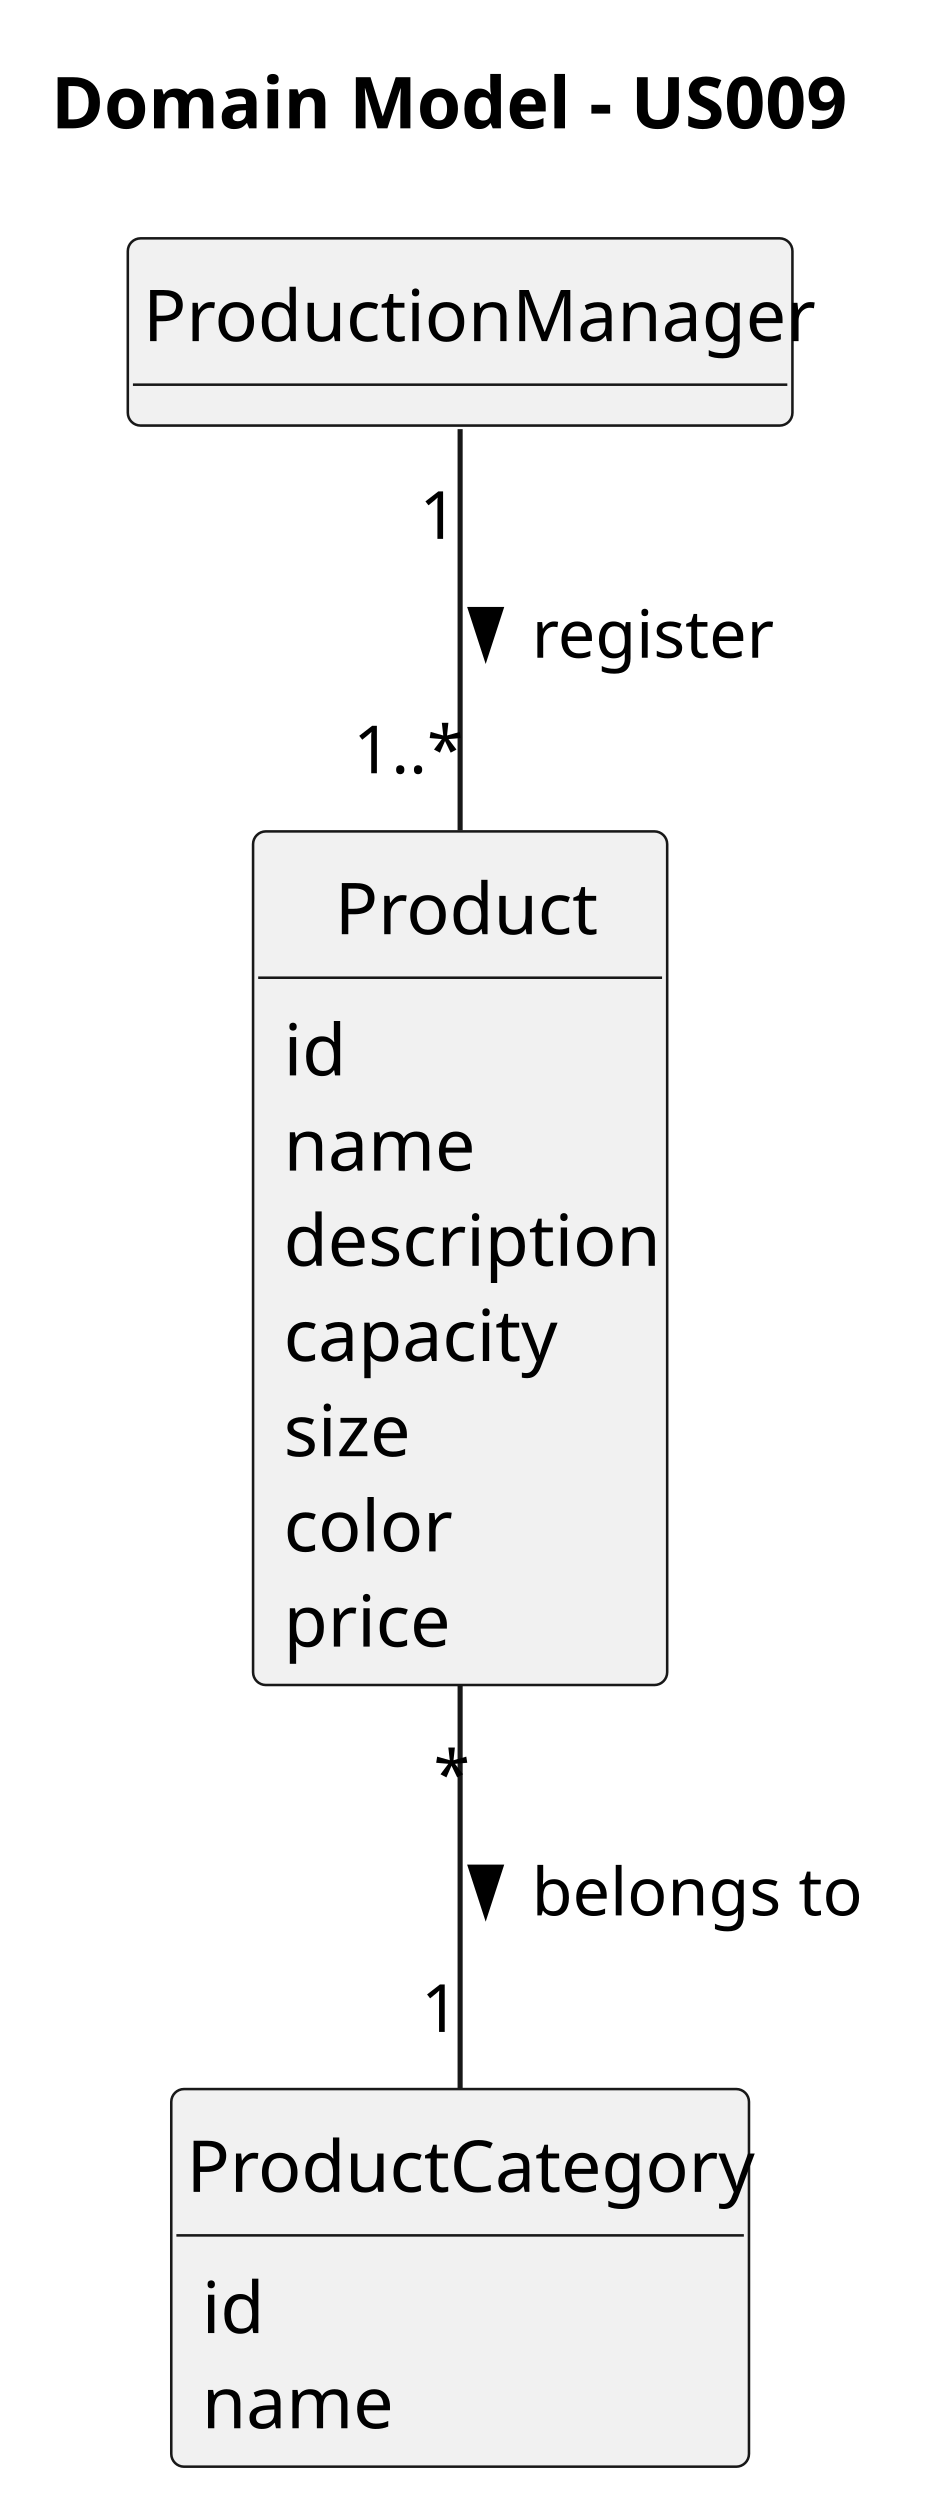
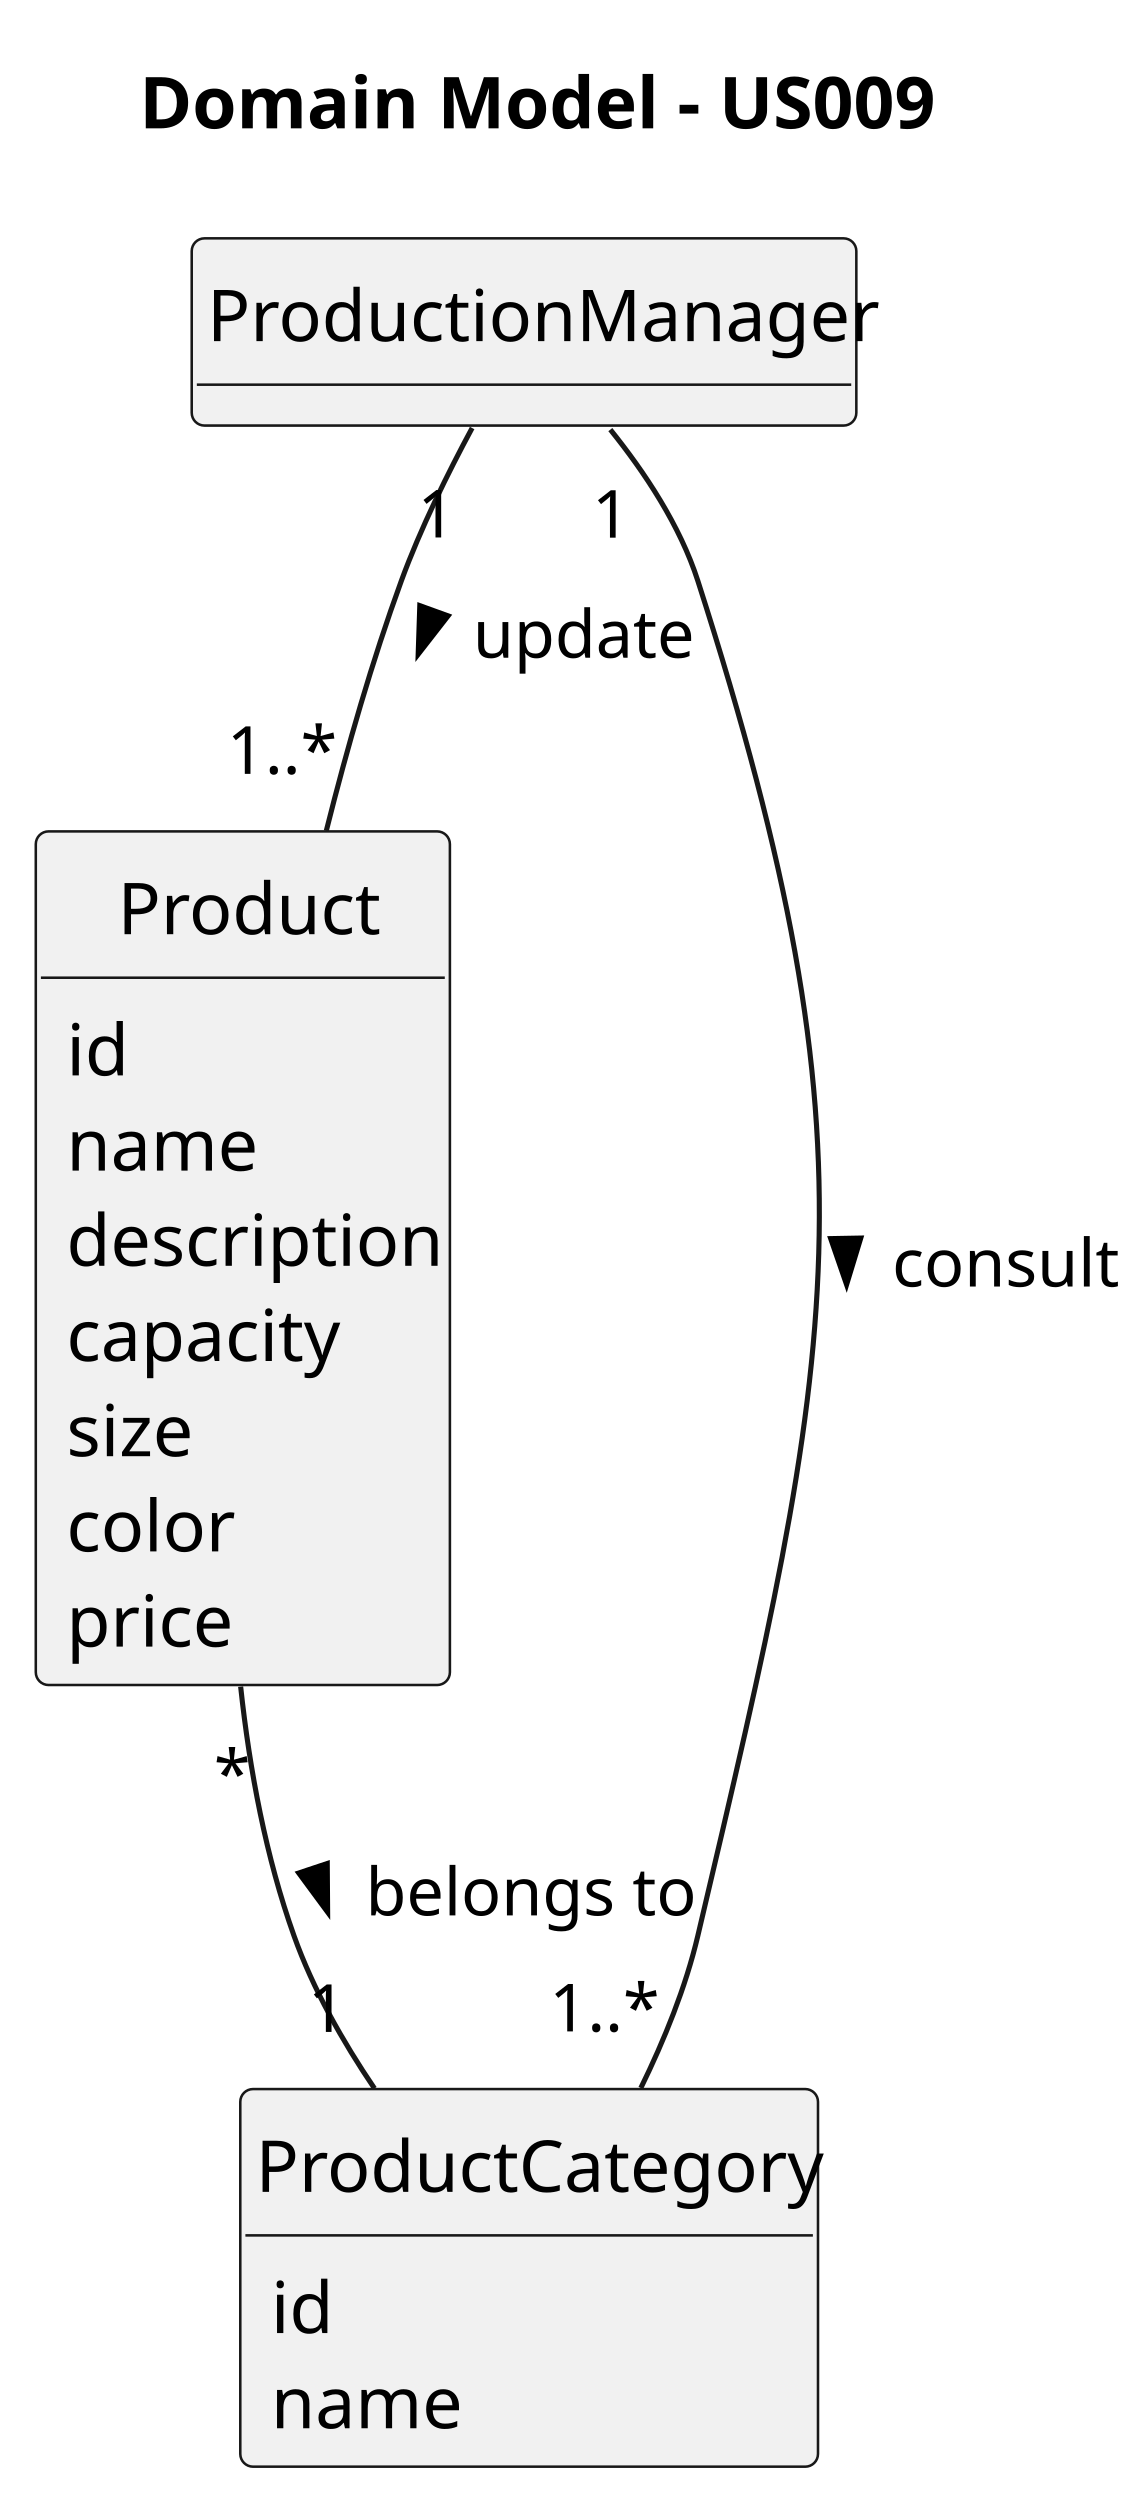
- <svg xmlns="http://www.w3.org/2000/svg" contentStyleType="text/css" height="489px" preserveAspectRatio="none" style="width:184px;height:489px;background:#FFFFFF;" version="1.1" viewBox="0 0 184 489" width="184px" zoomAndPan="magnify">
+ <svg xmlns="http://www.w3.org/2000/svg" contentStyleType="text/css" height="489px" preserveAspectRatio="none" style="width:224px;height:489px;background:#FFFFFF;" version="1.1" viewBox="0 0 224 489" width="224px" zoomAndPan="magnify">
  <defs />
  <g>
-     <text fill="#000000" font-family="sans-serif" font-size="14" font-weight="bold" lengthAdjust="spacing" textLength="156" x="10" y="25.107">Domain Model - US009</text>
+     <text fill="#000000" font-family="sans-serif" font-size="14" font-weight="bold" lengthAdjust="spacing" textLength="156" x="27.25" y="25.107">Domain Model - US009</text>
    <g id="elem_ProductionManager">
-       <rect codeLine="12" fill="#F1F1F1" height="36.621" id="ProductionManager" rx="2.5" ry="2.5" style="stroke:#181818;stroke-width:0.5;" width="130" x="25" y="46.621" />
-       <text fill="#000000" font-family="sans-serif" font-size="14" lengthAdjust="spacing" textLength="124" x="28" y="66.728">ProductionManager</text>
-       <line style="stroke:#181818;stroke-width:0.5;" x1="26" x2="154" y1="75.242" y2="75.242" />
+       <rect codeLine="12" fill="#F1F1F1" height="36.621" id="ProductionManager" rx="2.5" ry="2.5" style="stroke:#181818;stroke-width:0.5;" width="130" x="37.5" y="46.621" />
+       <text fill="#000000" font-family="sans-serif" font-size="14" lengthAdjust="spacing" textLength="124" x="40.5" y="66.728">ProductionManager</text>
+       <line style="stroke:#181818;stroke-width:0.5;" x1="38.5" x2="166.5" y1="75.242" y2="75.242" />
    </g>
    <g id="elem_Product">
-       <rect codeLine="15" fill="#F1F1F1" height="166.969" id="Product" rx="2.5" ry="2.5" style="stroke:#181818;stroke-width:0.5;" width="81" x="49.5" y="162.621" />
-       <text fill="#000000" font-family="sans-serif" font-size="14" lengthAdjust="spacing" textLength="49" x="65.5" y="182.728">Product</text>
-       <line style="stroke:#181818;stroke-width:0.5;" x1="50.5" x2="129.5" y1="191.242" y2="191.242" />
-       <text fill="#000000" font-family="sans-serif" font-size="14" lengthAdjust="spacing" textLength="11" x="55.5" y="210.35">id</text>
-       <text fill="#000000" font-family="sans-serif" font-size="14" lengthAdjust="spacing" textLength="35" x="55.5" y="228.971">name</text>
-       <text fill="#000000" font-family="sans-serif" font-size="14" lengthAdjust="spacing" textLength="69" x="55.5" y="247.592">description</text>
-       <text fill="#000000" font-family="sans-serif" font-size="14" lengthAdjust="spacing" textLength="52" x="55.5" y="266.213">capacity</text>
-       <text fill="#000000" font-family="sans-serif" font-size="14" lengthAdjust="spacing" textLength="24" x="55.5" y="284.834">size</text>
-       <text fill="#000000" font-family="sans-serif" font-size="14" lengthAdjust="spacing" textLength="31" x="55.5" y="303.455">color</text>
-       <text fill="#000000" font-family="sans-serif" font-size="14" lengthAdjust="spacing" textLength="31" x="55.5" y="322.076">price</text>
+       <rect codeLine="15" fill="#F1F1F1" height="166.969" id="Product" rx="2.5" ry="2.5" style="stroke:#181818;stroke-width:0.5;" width="81" x="7" y="162.621" />
+       <text fill="#000000" font-family="sans-serif" font-size="14" lengthAdjust="spacing" textLength="49" x="23" y="182.728">Product</text>
+       <line style="stroke:#181818;stroke-width:0.5;" x1="8" x2="87" y1="191.242" y2="191.242" />
+       <text fill="#000000" font-family="sans-serif" font-size="14" lengthAdjust="spacing" textLength="11" x="13" y="210.35">id</text>
+       <text fill="#000000" font-family="sans-serif" font-size="14" lengthAdjust="spacing" textLength="35" x="13" y="228.971">name</text>
+       <text fill="#000000" font-family="sans-serif" font-size="14" lengthAdjust="spacing" textLength="69" x="13" y="247.592">description</text>
+       <text fill="#000000" font-family="sans-serif" font-size="14" lengthAdjust="spacing" textLength="52" x="13" y="266.213">capacity</text>
+       <text fill="#000000" font-family="sans-serif" font-size="14" lengthAdjust="spacing" textLength="24" x="13" y="284.834">size</text>
+       <text fill="#000000" font-family="sans-serif" font-size="14" lengthAdjust="spacing" textLength="31" x="13" y="303.455">color</text>
+       <text fill="#000000" font-family="sans-serif" font-size="14" lengthAdjust="spacing" textLength="31" x="13" y="322.076">price</text>
    </g>
    <g id="elem_ProductCategory">
-       <rect codeLine="25" fill="#F1F1F1" height="73.863" id="ProductCategory" rx="2.5" ry="2.5" style="stroke:#181818;stroke-width:0.5;" width="113" x="33.5" y="408.621" />
-       <text fill="#000000" font-family="sans-serif" font-size="14" lengthAdjust="spacing" textLength="107" x="36.5" y="428.728">ProductCategory</text>
-       <line style="stroke:#181818;stroke-width:0.5;" x1="34.5" x2="145.5" y1="437.242" y2="437.242" />
-       <text fill="#000000" font-family="sans-serif" font-size="14" lengthAdjust="spacing" textLength="11" x="39.5" y="456.35">id</text>
-       <text fill="#000000" font-family="sans-serif" font-size="14" lengthAdjust="spacing" textLength="35" x="39.5" y="474.971">name</text>
+       <rect codeLine="25" fill="#F1F1F1" height="73.863" id="ProductCategory" rx="2.5" ry="2.5" style="stroke:#181818;stroke-width:0.5;" width="113" x="47" y="408.621" />
+       <text fill="#000000" font-family="sans-serif" font-size="14" lengthAdjust="spacing" textLength="107" x="50" y="428.728">ProductCategory</text>
+       <line style="stroke:#181818;stroke-width:0.5;" x1="48" x2="159" y1="437.242" y2="437.242" />
+       <text fill="#000000" font-family="sans-serif" font-size="14" lengthAdjust="spacing" textLength="11" x="53" y="456.35">id</text>
+       <text fill="#000000" font-family="sans-serif" font-size="14" lengthAdjust="spacing" textLength="35" x="53" y="474.971">name</text>
+     </g>
+     <g id="link_ProductionManager_ProductCategory">
+       <path codeLine="30" d="M119.38,84.031 C126.09,92.361 133.03,102.811 136.5,113.621 C172.5,225.761 163.56,263.991 136.5,378.621 C134.12,388.721 129.94,399.031 125.34,408.421 " fill="none" id="ProductionManager-ProductCategory" style="stroke:#181818;stroke-width:1.0;" />
+       <polygon fill="#000000" points="165.592,251.266,168.364,242.168,162.487,242.276,165.592,251.266" style="stroke:#000000;stroke-width:1.0;" />
+       <text fill="#000000" font-family="sans-serif" font-size="13" lengthAdjust="spacing" textLength="42" x="174.5" y="251.649">consult</text>
+       <text fill="#000000" font-family="sans-serif" font-size="13" lengthAdjust="spacing" textLength="7" x="115.809" y="105.169">1</text>
+       <text fill="#000000" font-family="sans-serif" font-size="13" lengthAdjust="spacing" textLength="20" x="107.449" y="397.347">1..*</text>
    </g>
    <g id="link_ProductionManager_Product">
-       <path codeLine="30" d="M90,83.941 C90,102.511 90,132.961 90,162.421 " fill="none" id="ProductionManager-Product" style="stroke:#181818;stroke-width:1.0;" />
-       <polygon fill="#000000" points="95,128.267,97.939,119.222,92.061,119.222,95,128.267" style="stroke:#000000;stroke-width:1.0;" />
-       <text fill="#000000" font-family="sans-serif" font-size="13" lengthAdjust="spacing" textLength="43" x="104" y="128.649">register</text>
-       <text fill="#000000" font-family="sans-serif" font-size="13" lengthAdjust="spacing" textLength="7" x="82.059" y="105.402">1</text>
-       <text fill="#000000" font-family="sans-serif" font-size="13" lengthAdjust="spacing" textLength="20" x="69.109" y="151.252">1..*</text>
+       <path codeLine="31" d="M92.35,83.721 C87.63,92.491 82.24,103.381 78.5,113.621 C72.83,129.161 67.94,146.111 63.82,162.521 " fill="none" id="ProductionManager-Product" style="stroke:#181818;stroke-width:1.0;" />
+       <polygon fill="#000000" points="81.798,127.968,87.641,120.464,82.114,118.463,81.798,127.968" style="stroke:#000000;stroke-width:1.0;" />
+       <text fill="#000000" font-family="sans-serif" font-size="13" lengthAdjust="spacing" textLength="39" x="92.5" y="128.649">update</text>
+       <text fill="#000000" font-family="sans-serif" font-size="13" lengthAdjust="spacing" textLength="7" x="81.682" y="105.123">1</text>
+       <text fill="#000000" font-family="sans-serif" font-size="13" lengthAdjust="spacing" textLength="20" x="44.383" y="151.361">1..*</text>
    </g>
    <g id="link_Product_ProductCategory">
-       <path codeLine="31" d="M90,329.731 C90,357.221 90,386.411 90,408.501 " fill="none" id="Product-ProductCategory" style="stroke:#181818;stroke-width:1.0;" />
-       <polygon fill="#000000" points="95,374.267,97.939,365.221,92.061,365.221,95,374.267" style="stroke:#000000;stroke-width:1.0;" />
-       <text fill="#000000" font-family="sans-serif" font-size="13" lengthAdjust="spacing" textLength="60" x="104" y="374.649">belongs to</text>
-       <text fill="#000000" font-family="sans-serif" font-size="13" lengthAdjust="spacing" textLength="5" x="84.785" y="351.689">*</text>
-       <text fill="#000000" font-family="sans-serif" font-size="13" lengthAdjust="spacing" textLength="7" x="82.377" y="397.441">1</text>
+       <path codeLine="32" d="M47.07,329.901 C48.84,346.371 52.04,363.311 57.5,378.621 C61.2,389.011 67,399.281 73.25,408.501 " fill="none" id="Product-ProductCategory" style="stroke:#181818;stroke-width:1.0;" />
+       <polygon fill="#000000" points="64.08,374.01,64.01,364.5,58.433,366.358,64.08,374.01" style="stroke:#000000;stroke-width:1.0;" />
+       <text fill="#000000" font-family="sans-serif" font-size="13" lengthAdjust="spacing" textLength="60" x="71.5" y="374.649">belongs to</text>
+       <text fill="#000000" font-family="sans-serif" font-size="13" lengthAdjust="spacing" textLength="5" x="41.827" y="351.585">*</text>
+       <text fill="#000000" font-family="sans-serif" font-size="13" lengthAdjust="spacing" textLength="7" x="60.238" y="397.441">1</text>
    </g>
  </g>
</svg>
